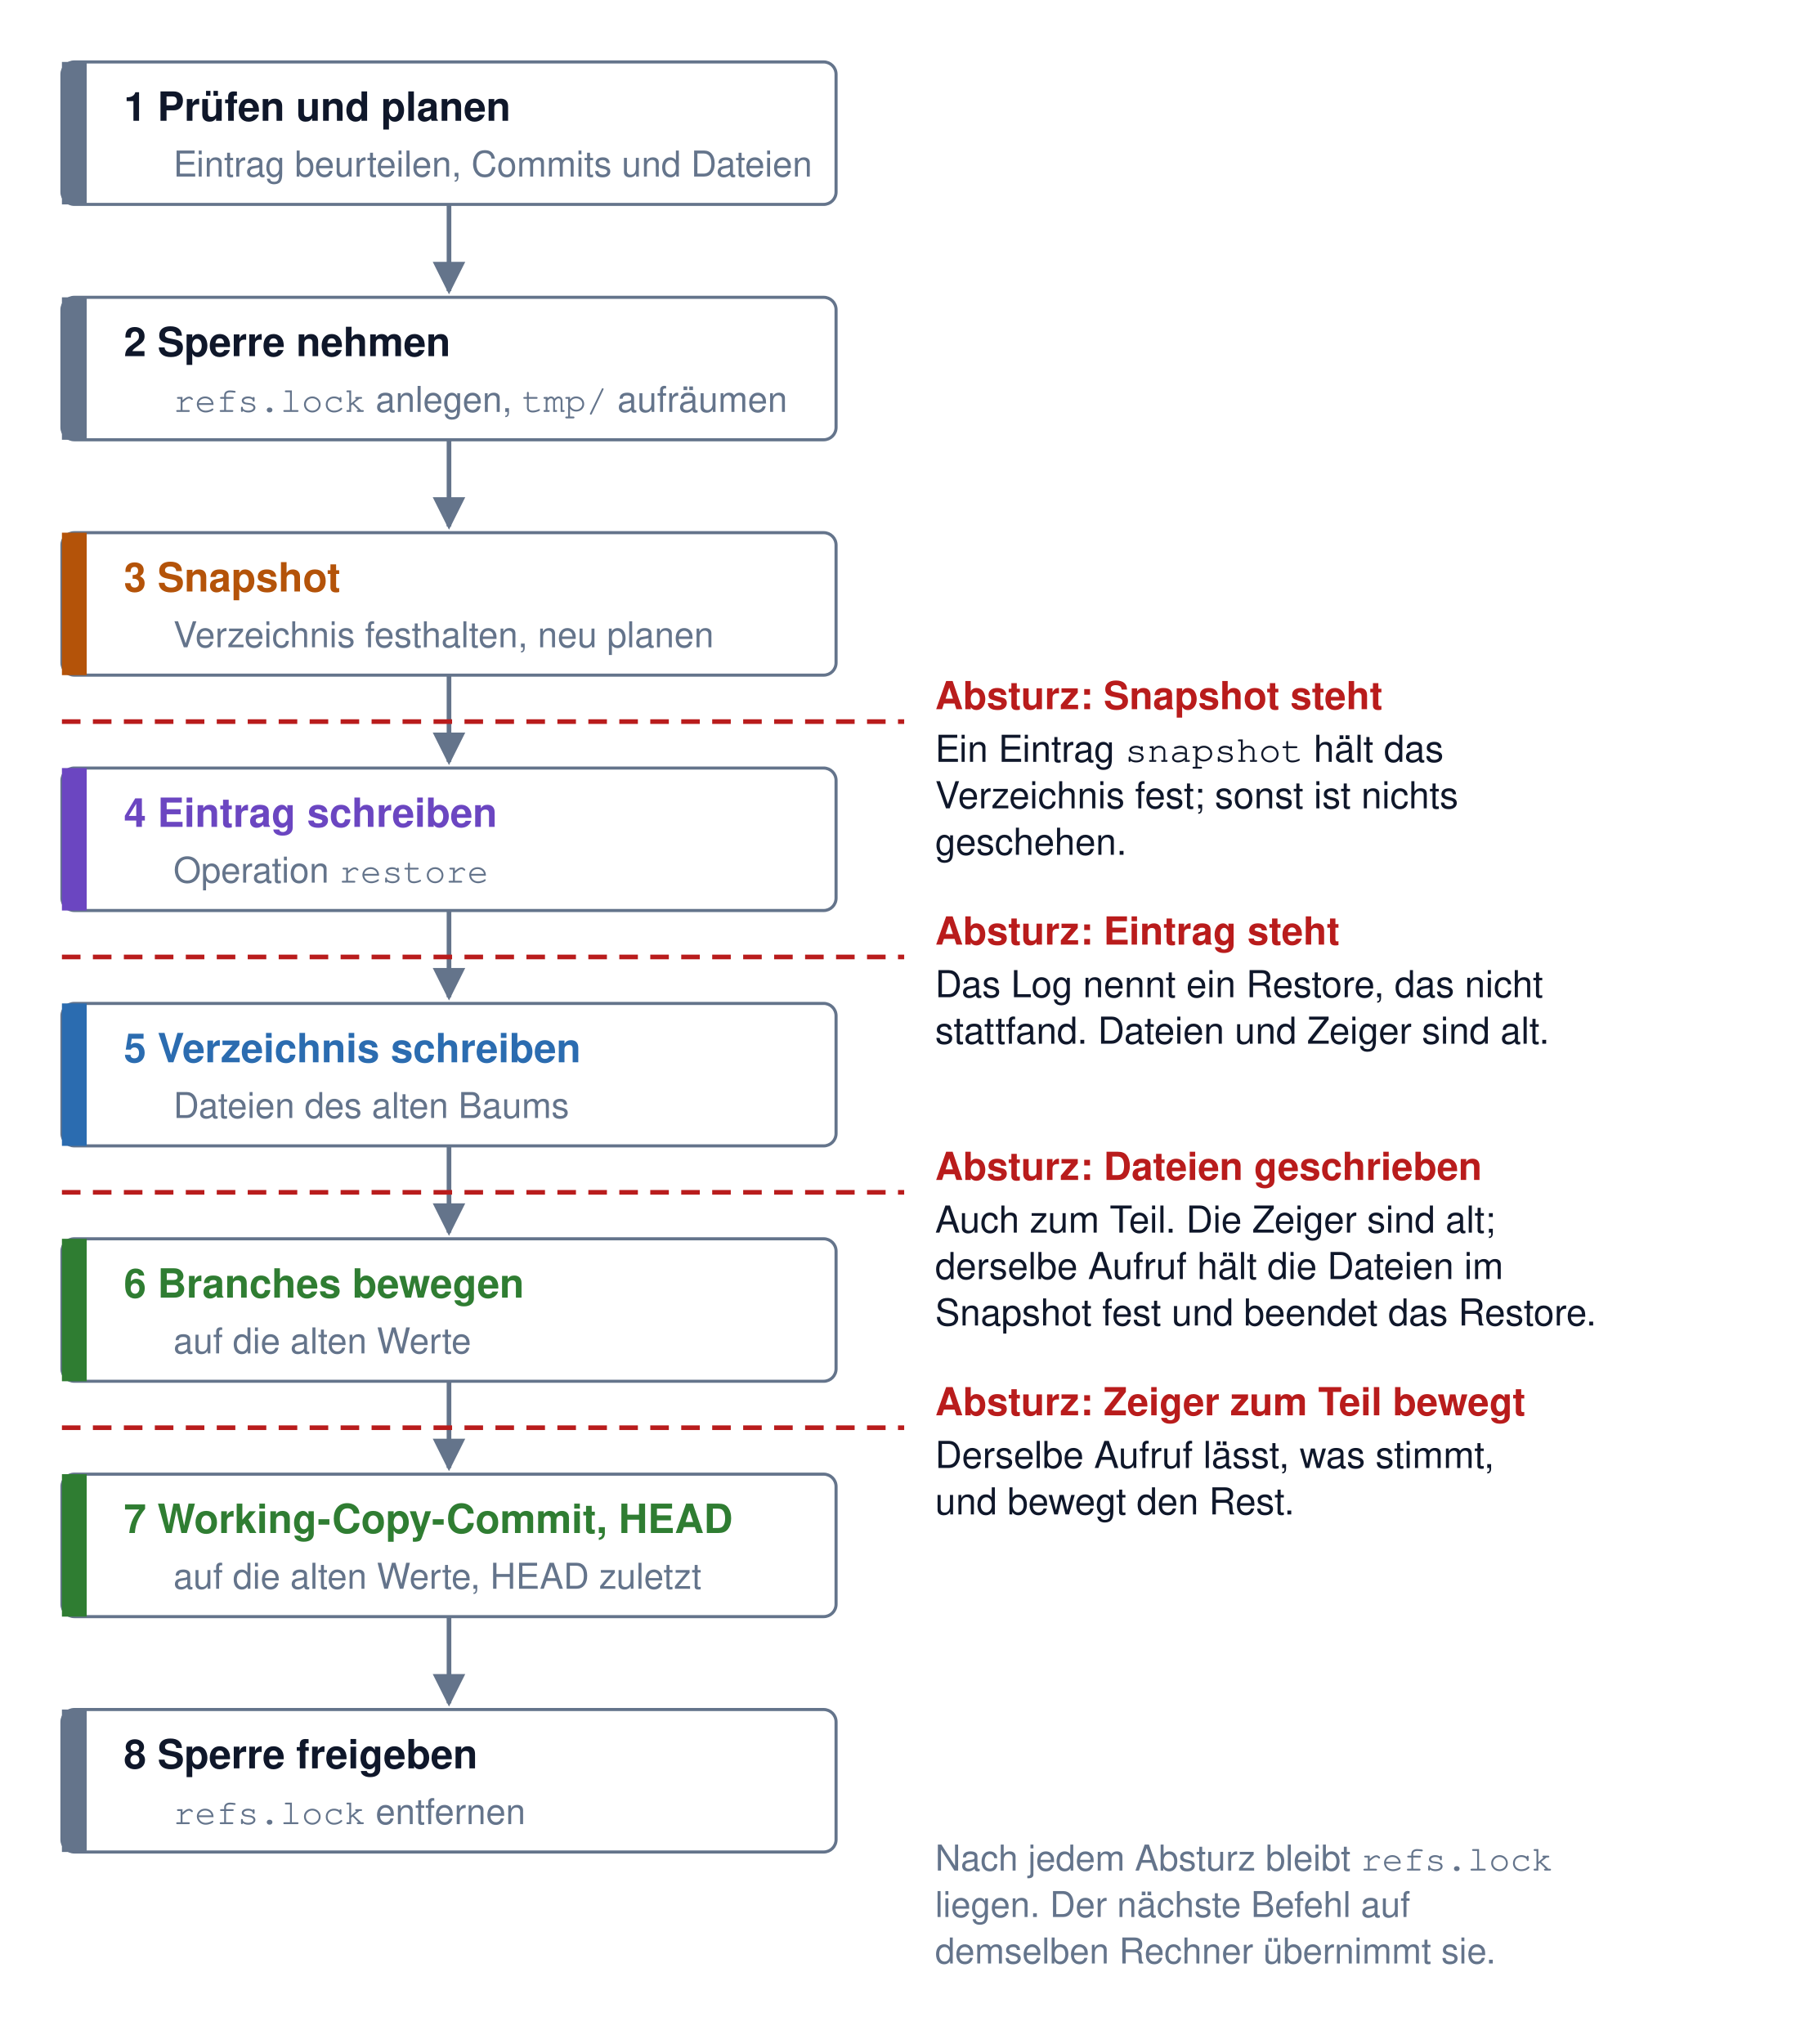
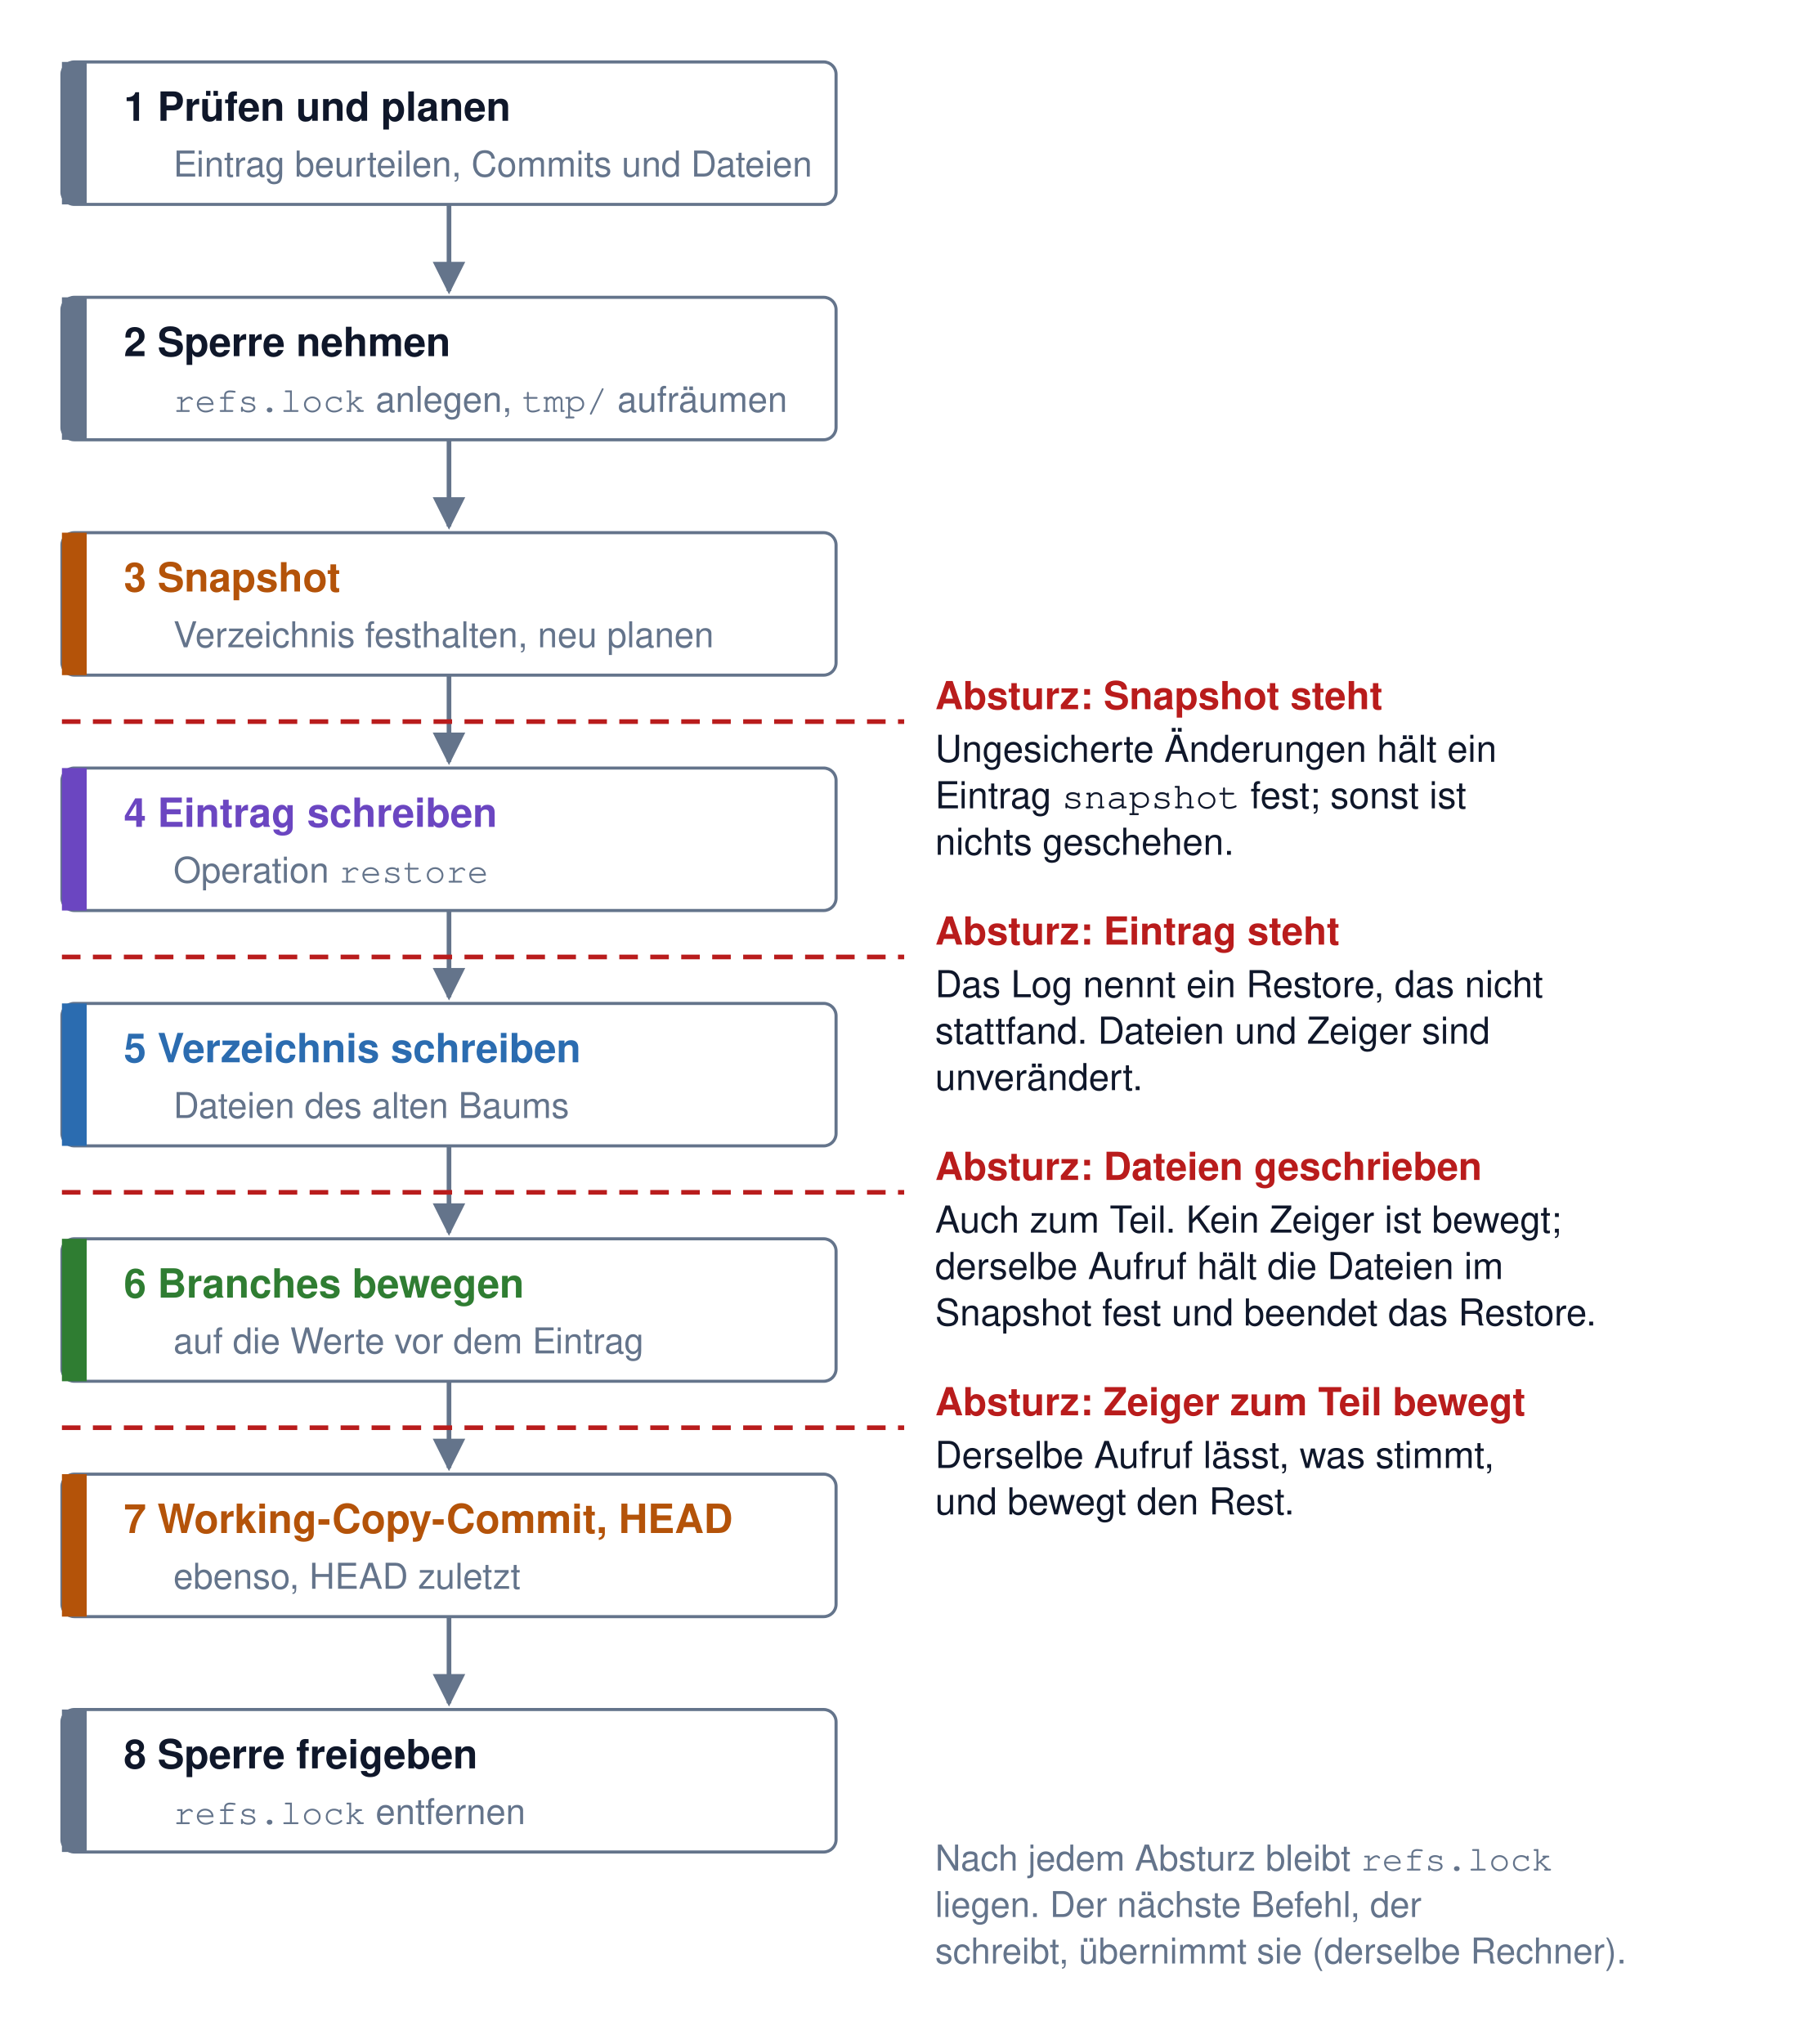
<svg xmlns="http://www.w3.org/2000/svg" viewBox="0 0 580 660" font-family="Helvetica, Arial, sans-serif">
  <defs>
    <marker id="arrow" viewBox="0 0 10 10" refX="9" refY="5" markerWidth="7" markerHeight="7" orient="auto">
      <path d="M0,0 L10,5 L0,10 z" fill="#64748B" />
    </marker>
  </defs>
  <rect x="0" y="0" width="580" height="660" fill="#FFFFFF" />
  <g stroke="#64748B" stroke-width="1" fill="#FFFFFF">
    <rect x="20" y="20" width="250" height="46" rx="4" />
    <rect x="20" y="96" width="250" height="46" rx="4" />
    <rect x="20" y="172" width="250" height="46" rx="4" />
    <rect x="20" y="248" width="250" height="46" rx="4" />
    <rect x="20" y="324" width="250" height="46" rx="4" />
    <rect x="20" y="400" width="250" height="46" rx="4" />
    <rect x="20" y="476" width="250" height="46" rx="4" />
    <rect x="20" y="552" width="250" height="46" rx="4" />
  </g>
  <g>
    <rect x="20" y="20" width="8" height="46" fill="#64748B" />
    <rect x="20" y="96" width="8" height="46" fill="#64748B" />
    <rect x="20" y="172" width="8" height="46" fill="#B45309" />
    <rect x="20" y="248" width="8" height="46" fill="#6B46C1" />
    <rect x="20" y="324" width="8" height="46" fill="#2B6CB0" />
    <rect x="20" y="400" width="8" height="46" fill="#2F7D32" />
-     <rect x="20" y="476" width="8" height="46" fill="#2F7D32" />
+     <rect x="20" y="476" width="8" height="46" fill="#B45309" />
    <rect x="20" y="552" width="8" height="46" fill="#64748B" />
  </g>
  <g font-size="13" font-weight="bold" fill="#0F172A">
    <text x="40" y="39">1  Prüfen und planen</text>
    <text x="40" y="115">2  Sperre nehmen</text>
    <text x="40" y="191" fill="#B45309">3  Snapshot</text>
    <text x="40" y="267" fill="#6B46C1">4  Eintrag schreiben</text>
    <text x="40" y="343" fill="#2B6CB0">5  Verzeichnis schreiben</text>
    <text x="40" y="419" fill="#2F7D32">6  Branches bewegen</text>
-     <text x="40" y="495" fill="#2F7D32">7  Working-Copy-Commit, HEAD</text>
+     <text x="40" y="495" fill="#B45309">7  Working-Copy-Commit, HEAD</text>
    <text x="40" y="571">8  Sperre freigeben</text>
  </g>
  <g font-size="11.5" fill="#64748B">
    <text x="56" y="57">Eintrag beurteilen, Commits und Dateien</text>
    <text x="56" y="133">
      <tspan font-family="Courier, monospace">refs.lock</tspan> anlegen, <tspan font-family="Courier, monospace">tmp/</tspan> aufräumen</text>
    <text x="56" y="209">Verzeichnis festhalten, neu planen</text>
    <text x="56" y="285">Operation <tspan font-family="Courier, monospace">restore</tspan>
    </text>
    <text x="56" y="361">Dateien des alten Baums</text>
-     <text x="56" y="437">auf die alten Werte</text>
-     <text x="56" y="513">auf die alten Werte, HEAD zuletzt</text>
+     <text x="56" y="437">auf die Werte vor dem Eintrag</text>
+     <text x="56" y="513">ebenso, HEAD zuletzt</text>
    <text x="56" y="589">
      <tspan font-family="Courier, monospace">refs.lock</tspan> entfernen</text>
  </g>
  <g stroke="#64748B" stroke-width="1.5" marker-end="url(#arrow)">
    <line x1="145" y1="66" x2="145" y2="94" />
    <line x1="145" y1="142" x2="145" y2="170" />
    <line x1="145" y1="218" x2="145" y2="246" />
    <line x1="145" y1="294" x2="145" y2="322" />
    <line x1="145" y1="370" x2="145" y2="398" />
    <line x1="145" y1="446" x2="145" y2="474" />
    <line x1="145" y1="522" x2="145" y2="550" />
  </g>
  <g stroke="#B91C1C" stroke-width="1.5" stroke-dasharray="6 4">
    <line x1="20" y1="233" x2="292" y2="233" />
    <line x1="20" y1="309" x2="292" y2="309" />
    <line x1="20" y1="385" x2="292" y2="385" />
    <line x1="20" y1="461" x2="292" y2="461" />
  </g>
  <g font-size="12.5" font-weight="bold" fill="#B91C1C">
    <text x="302" y="229">Absturz: Snapshot steht</text>
    <text x="302" y="305">Absturz: Eintrag steht</text>
    <text x="302" y="381">Absturz: Dateien geschrieben</text>
    <text x="302" y="457">Absturz: Zeiger zum Teil bewegt</text>
  </g>
  <g font-size="12" fill="#0F172A">
-     <text x="302" y="246">Ein Eintrag <tspan font-family="Courier, monospace">snapshot</tspan> hält das</text>
-     <text x="302" y="261">Verzeichnis fest; sonst ist nichts</text>
-     <text x="302" y="276">geschehen.</text>
+     <text x="302" y="246">Ungesicherte Änderungen hält ein</text>
+     <text x="302" y="261">Eintrag <tspan font-family="Courier, monospace">snapshot</tspan> fest; sonst ist</text>
+     <text x="302" y="276">nichts geschehen.</text>
    <text x="302" y="322">Das Log nennt ein Restore, das nicht</text>
-     <text x="302" y="337">stattfand. Dateien und Zeiger sind alt.</text>
-     <text x="302" y="398">Auch zum Teil. Die Zeiger sind alt;</text>
+     <text x="302" y="337">stattfand. Dateien und Zeiger sind</text>
+     <text x="302" y="352">unverändert.</text>
+     <text x="302" y="398">Auch zum Teil. Kein Zeiger ist bewegt;</text>
    <text x="302" y="413">derselbe Aufruf hält die Dateien im</text>
    <text x="302" y="428">Snapshot fest und beendet das Restore.</text>
    <text x="302" y="474">Derselbe Aufruf lässt, was stimmt,</text>
    <text x="302" y="489">und bewegt den Rest.</text>
  </g>
  <text x="302" y="604" font-size="11.5" fill="#64748B">Nach jedem Absturz bleibt <tspan font-family="Courier, monospace">refs.lock</tspan>
  </text>
-   <text x="302" y="619" font-size="11.5" fill="#64748B">liegen. Der nächste Befehl auf</text>
-   <text x="302" y="634" font-size="11.5" fill="#64748B">demselben Rechner übernimmt sie.</text>
+   <text x="302" y="619" font-size="11.5" fill="#64748B">liegen. Der nächste Befehl, der</text>
+   <text x="302" y="634" font-size="11.5" fill="#64748B">schreibt, übernimmt sie (derselbe Rechner).</text>
</svg>
